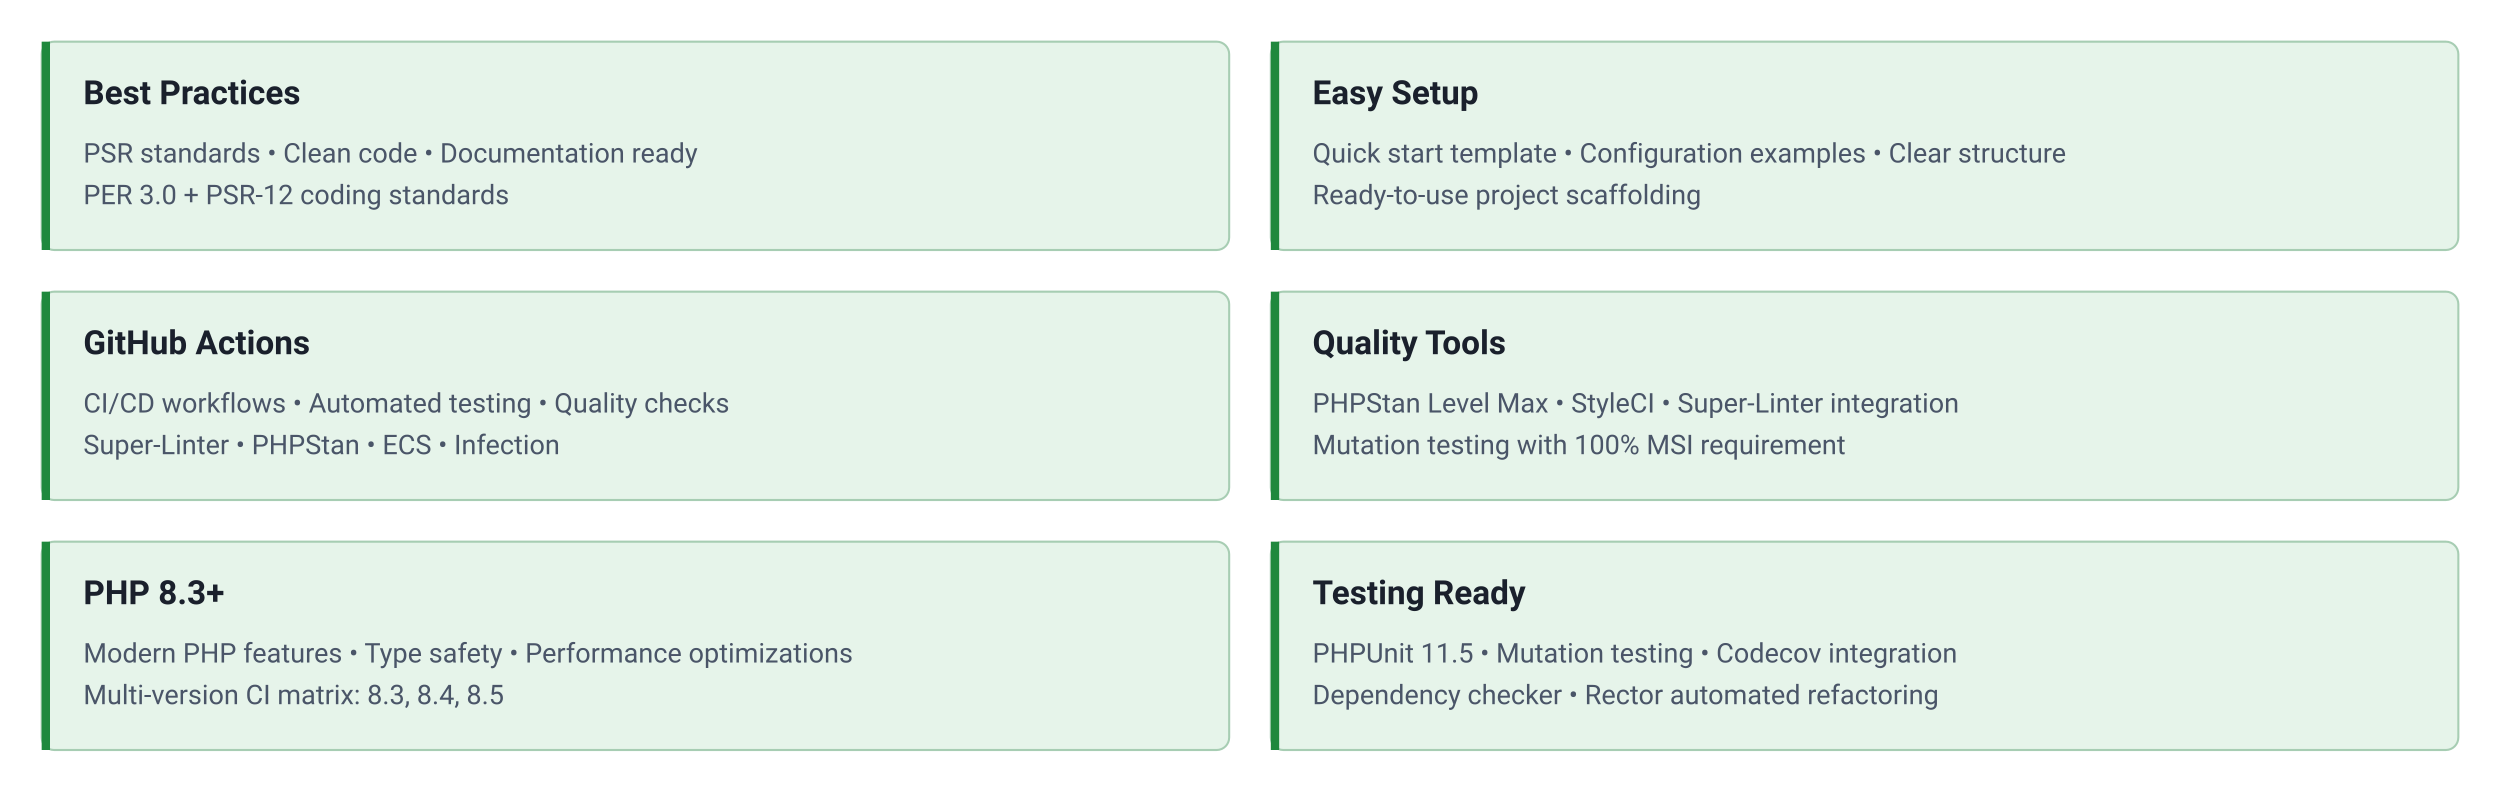
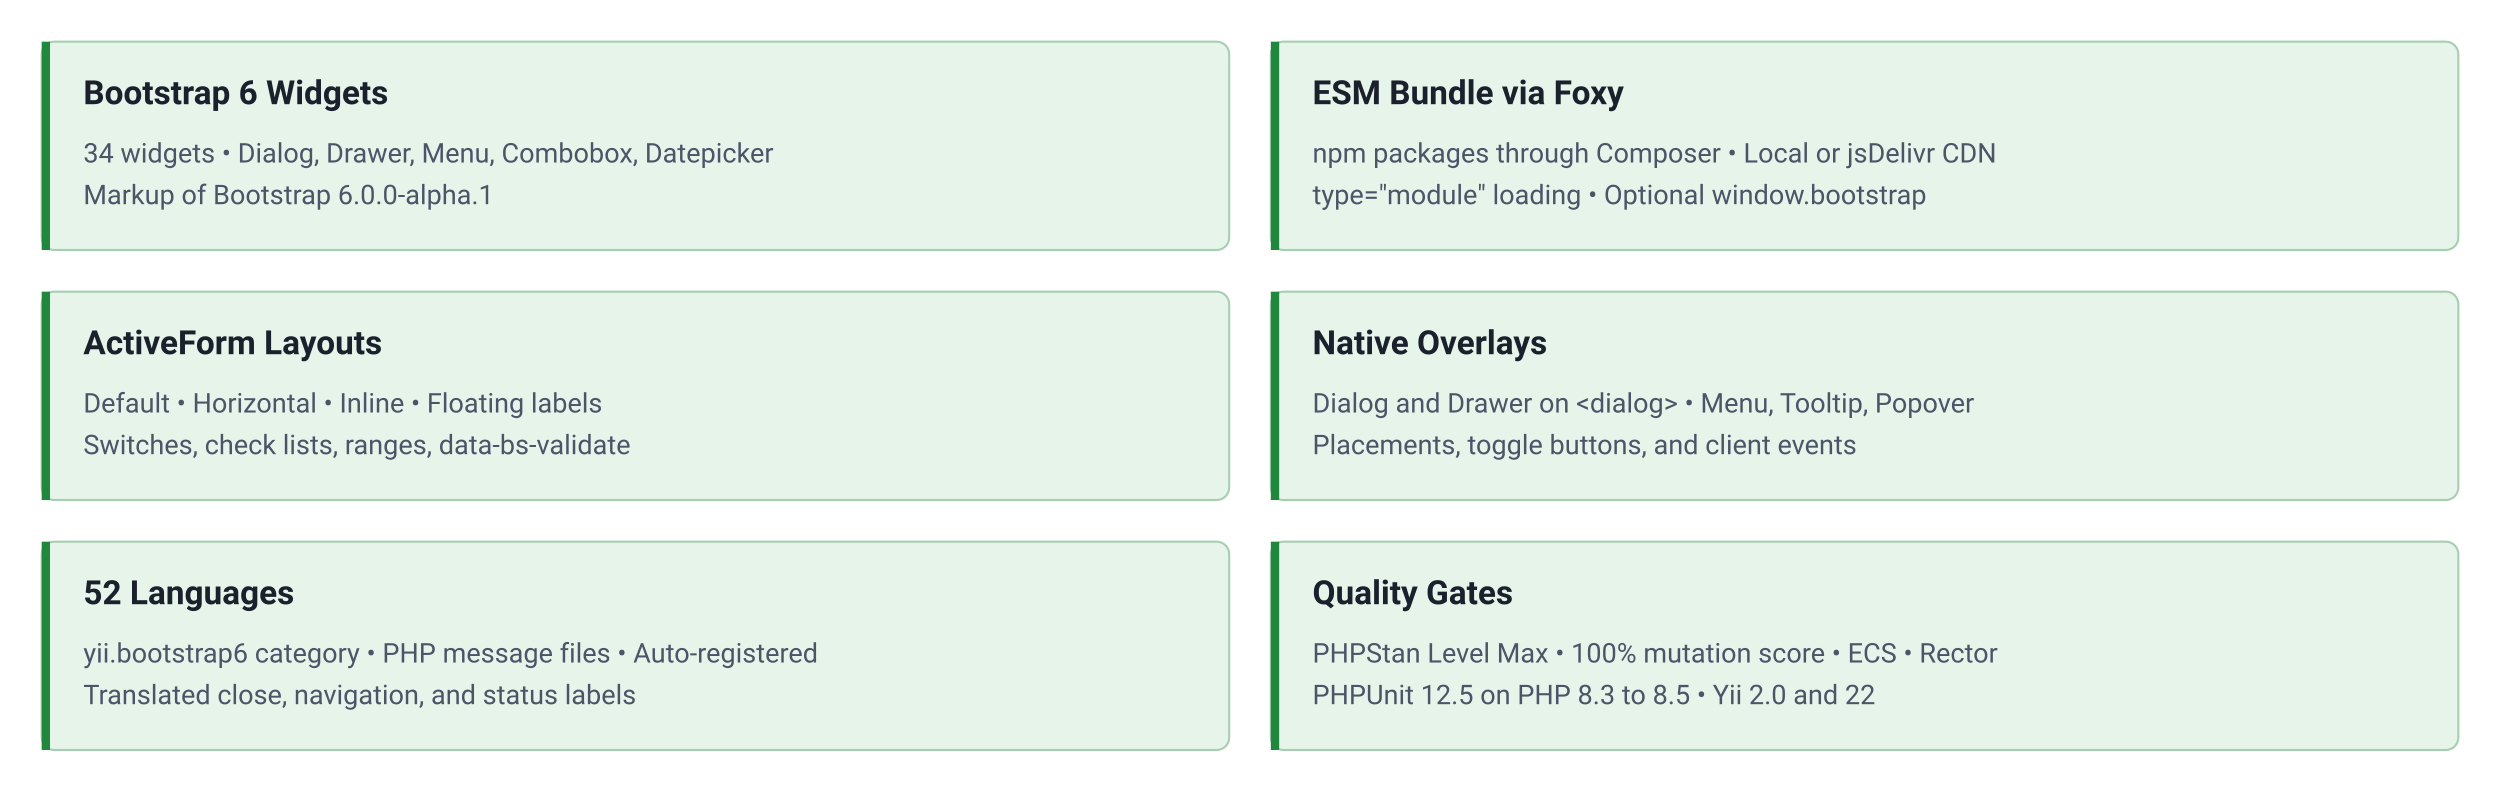
<svg xmlns="http://www.w3.org/2000/svg" viewBox="0 0 1200 380" width="100%" height="340">
  <style>
        text { font-family: -apple-system, BlinkMacSystemFont, "Segoe UI", Roboto, Helvetica, Arial, sans-serif; }
        .box-bg { fill: #e6f4ea; stroke: #a7cdb3; stroke-width: 1; }
        .title { font-weight: 700; font-size: 16px; fill: #1a202c; }
        .content { font-size: 13px; fill: #4a5568; }
    </style>
  <g>
    <rect class="box-bg" x="20" y="20" width="570" height="100" rx="6" />
    <rect x="20" y="20" width="4" height="100" fill="#1f883d" />
-     <text class="title" x="40" y="50">Best Practices</text>
-     <text class="content" x="40" y="78">PSR standards • Clean code • Documentation ready</text>
-     <text class="content" x="40" y="98">PER 3.0 + PSR-12 coding standards</text>
+     <text class="title" x="40" y="50">Bootstrap 6 Widgets</text>
+     <text class="content" x="40" y="78">34 widgets • Dialog, Drawer, Menu, Combobox, Datepicker</text>
+     <text class="content" x="40" y="98">Markup of Bootstrap 6.0.0-alpha.1</text>
  </g>
  <g>
    <rect class="box-bg" x="610" y="20" width="570" height="100" rx="6" />
    <rect x="610" y="20" width="4" height="100" fill="#1f883d" />
-     <text class="title" x="630" y="50">Easy Setup</text>
-     <text class="content" x="630" y="78">Quick start template • Configuration examples • Clear structure</text>
-     <text class="content" x="630" y="98">Ready-to-use project scaffolding</text>
+     <text class="title" x="630" y="50">ESM Bundle via Foxy</text>
+     <text class="content" x="630" y="78">npm packages through Composer • Local or jsDelivr CDN</text>
+     <text class="content" x="630" y="98">type="module" loading • Optional window.bootstrap</text>
  </g>
  <g>
    <rect class="box-bg" x="20" y="140" width="570" height="100" rx="6" />
    <rect x="20" y="140" width="4" height="100" fill="#1f883d" />
-     <text class="title" x="40" y="170">GitHub Actions</text>
-     <text class="content" x="40" y="198">CI/CD workflows • Automated testing • Quality checks</text>
-     <text class="content" x="40" y="218">Super-Linter • PHPStan • ECS • Infection</text>
+     <text class="title" x="40" y="170">ActiveForm Layouts</text>
+     <text class="content" x="40" y="198">Default • Horizontal • Inline • Floating labels</text>
+     <text class="content" x="40" y="218">Switches, check lists, ranges, data-bs-validate</text>
  </g>
  <g>
    <rect class="box-bg" x="610" y="140" width="570" height="100" rx="6" />
    <rect x="610" y="140" width="4" height="100" fill="#1f883d" />
-     <text class="title" x="630" y="170">Quality Tools</text>
-     <text class="content" x="630" y="198">PHPStan Level Max • StyleCI • Super-Linter integration</text>
-     <text class="content" x="630" y="218">Mutation testing with 100% MSI requirement</text>
+     <text class="title" x="630" y="170">Native Overlays</text>
+     <text class="content" x="630" y="198">Dialog and Drawer on &lt;dialog&gt; • Menu, Tooltip, Popover</text>
+     <text class="content" x="630" y="218">Placements, toggle buttons, and client events</text>
  </g>
  <g>
    <rect class="box-bg" x="20" y="260" width="570" height="100" rx="6" />
    <rect x="20" y="260" width="4" height="100" fill="#1f883d" />
-     <text class="title" x="40" y="290">PHP 8.3+</text>
-     <text class="content" x="40" y="318">Modern PHP features • Type safety • Performance optimizations</text>
-     <text class="content" x="40" y="338">Multi-version CI matrix: 8.3, 8.4, 8.5</text>
+     <text class="title" x="40" y="290">52 Languages</text>
+     <text class="content" x="40" y="318">yii.bootstrap6 category • PHP message files • Auto-registered</text>
+     <text class="content" x="40" y="338">Translated close, navigation, and status labels</text>
  </g>
  <g>
    <rect class="box-bg" x="610" y="260" width="570" height="100" rx="6" />
    <rect x="610" y="260" width="4" height="100" fill="#1f883d" />
-     <text class="title" x="630" y="290">Testing Ready</text>
-     <text class="content" x="630" y="318">PHPUnit 11.5 • Mutation testing • Codecov integration</text>
-     <text class="content" x="630" y="338">Dependency checker • Rector automated refactoring</text>
+     <text class="title" x="630" y="290">Quality Gates</text>
+     <text class="content" x="630" y="318">PHPStan Level Max • 100% mutation score • ECS • Rector</text>
+     <text class="content" x="630" y="338">PHPUnit 12.5 on PHP 8.3 to 8.5 • Yii 2.0 and 22</text>
  </g>
</svg>
